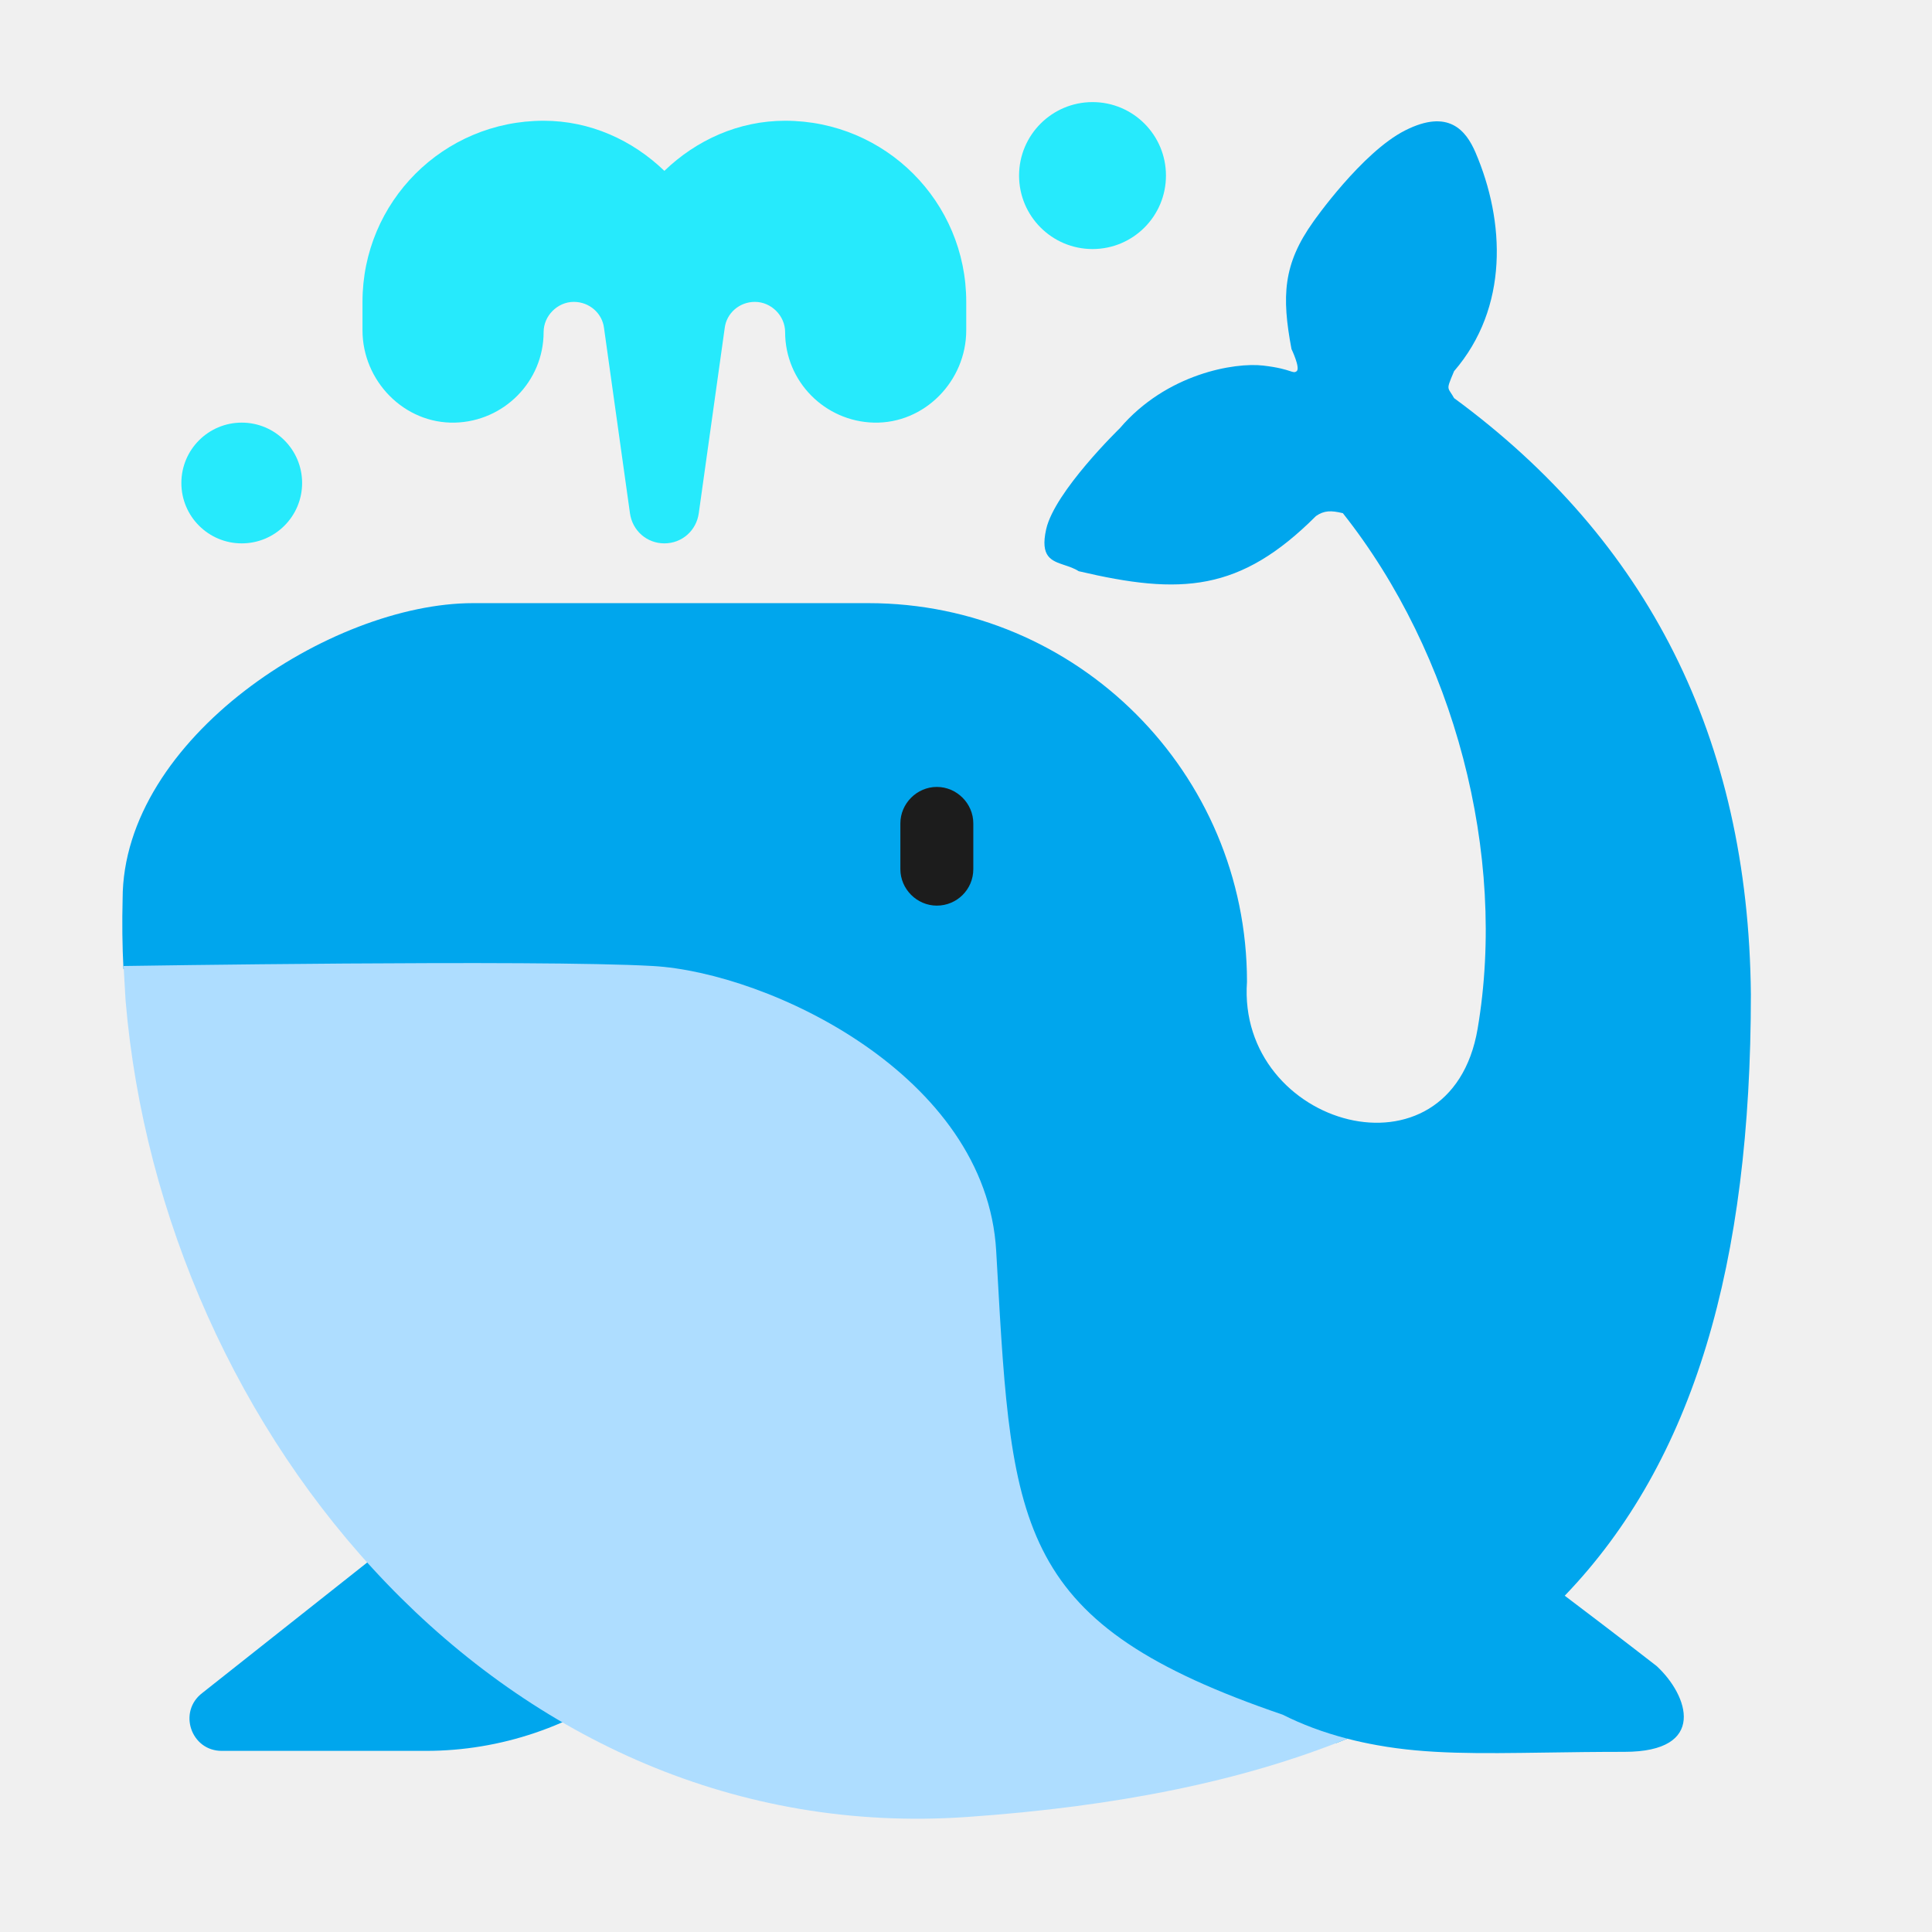
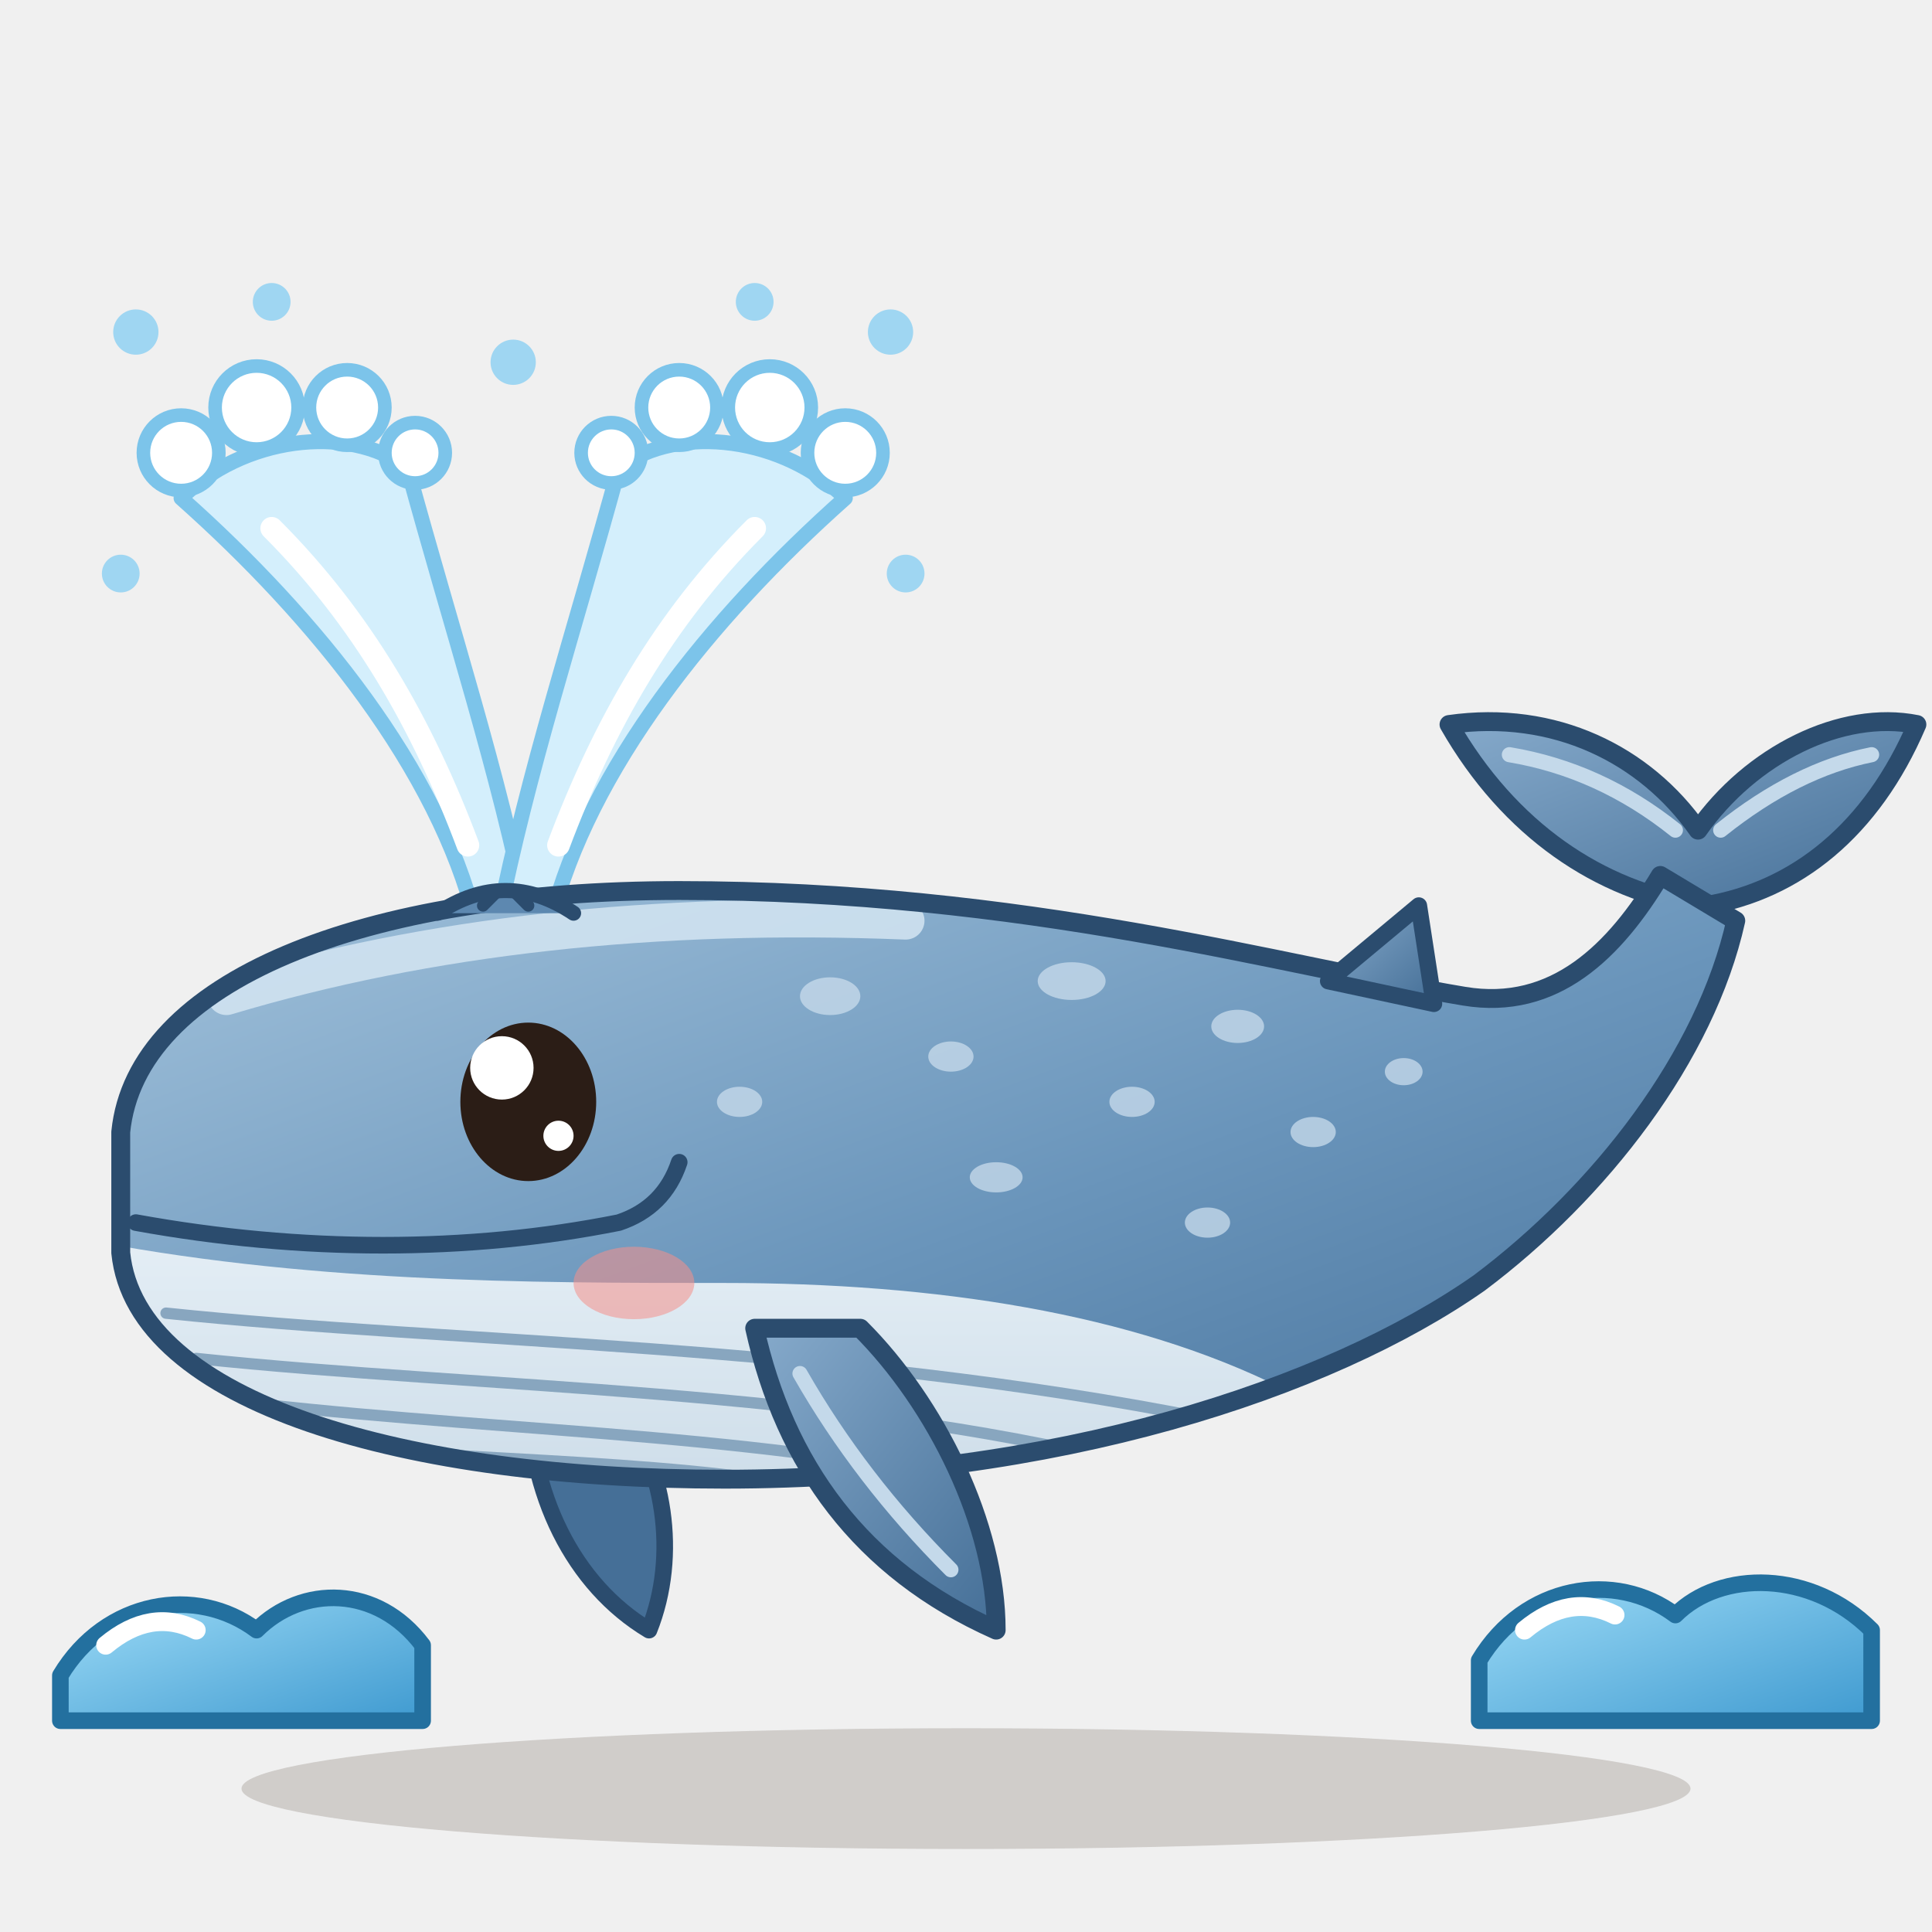
- <svg xmlns="http://www.w3.org/2000/svg" width="32" height="32" viewBox="0 0 32 32" fill="none">
-   <path d="M24.084 6.594C27.284 8.944 28.96 12.209 29 16.469C29 20.924 28.061 24.2 25.917 26.43C26.813 27.107 27.438 27.594 27.438 27.594C27.969 28.083 28.281 29.016 26.906 29.016C26.432 29.016 26.004 29.022 25.611 29.028C24.487 29.044 23.646 29.057 22.812 28.906C22.638 28.875 22.473 28.839 22.316 28.798C22.256 28.822 22.195 28.846 22.134 28.87C15.931 26.659 15.776 25.89 15.5 21C15.336 18.089 12.922 16.609 11 16.5C9.506 16.415 4.292 16.16 2.045 16.051C2.025 15.664 2.021 15.277 2.031 14.891C2.031 12.231 5.484 9.99 7.834 9.99H14.384C17.844 9.99 20.654 12.8 20.654 16.26C20.484 18.672 24.027 19.666 24.474 17.04C24.966 14.145 24.086 10.828 22.242 8.5C22.047 8.453 21.934 8.453 21.797 8.547C20.539 9.805 19.559 9.859 17.867 9.461C17.793 9.413 17.71 9.386 17.632 9.36C17.413 9.287 17.225 9.225 17.328 8.765C17.469 8.14 18.547 7.094 18.547 7.094C19.32 6.187 20.453 6 20.922 6.055C21.173 6.084 21.296 6.123 21.365 6.146C21.425 6.166 21.446 6.172 21.477 6.148C21.542 6.096 21.391 5.781 21.391 5.781C21.227 4.906 21.25 4.375 21.754 3.67C21.754 3.67 22.555 2.523 23.274 2.16C23.992 1.797 24.281 2.16 24.438 2.523C24.93 3.669 24.992 5.094 24.084 6.148L24.079 6.16C24.005 6.336 23.982 6.391 23.994 6.437C23.999 6.459 24.012 6.478 24.03 6.506C24.045 6.528 24.063 6.556 24.084 6.594Z" fill="#00A6ED" />
-   <path d="M7.194 25H14.214L10.484 27.84C9.494 28.59 8.294 29 7.054 29H3.672C3.162 29 2.942 28.35 3.352 28.04L7.194 25Z" fill="#00A6ED" />
-   <path d="M21.244 28.4C16.846 26.899 16.76 25.359 16.516 20.999L16.5 20.719C16.336 17.808 12.734 16.109 10.812 16C8.891 15.891 2.047 16 2.047 16L2.08 16.572C2.688 23.767 8.368 30.625 16.016 30.095C18.509 29.922 20.596 29.496 22.316 28.798C21.911 28.693 21.561 28.559 21.244 28.4Z" fill="#AEDDFF" />
-   <path d="M15.517 15C15.187 15 14.913 14.726 14.913 14.396V13.638C14.913 13.308 15.187 13.034 15.517 13.034C15.847 13.034 16.121 13.308 16.121 13.638V14.396C16.121 14.734 15.847 15 15.517 15Z" fill="#1C1C1C" />
-   <path d="M18.096 4.125C18.768 4.125 19.312 3.58 19.312 2.908C19.312 2.236 18.768 1.691 18.096 1.691C17.424 1.691 16.879 2.236 16.879 2.908C16.879 3.58 17.424 4.125 18.096 4.125Z" fill="#26EAFC" />
-   <path d="M4.004 9C4.556 9 5.004 8.552 5.004 8C5.004 7.448 4.556 7 4.004 7C3.451 7 3.004 7.448 3.004 8C3.004 8.552 3.451 9 4.004 9Z" fill="#26EAFC" />
-   <path d="M11.004 2.83C11.534 2.32 12.234 2 13.004 2C14.664 2 16.004 3.34 16.004 5V5.47C16.004 6.31 15.314 7.02 14.474 7C13.664 6.98 13.004 6.32 13.004 5.5C13.004 5.23 12.774 5 12.504 5C12.244 5 12.034 5.19 12.004 5.43L11.574 8.5C11.534 8.79 11.294 9 11.004 9C10.714 9 10.474 8.79 10.434 8.5L10.004 5.43C9.974 5.19 9.764 5 9.504 5C9.234 5 9.004 5.23 9.004 5.5C9.004 6.32 8.344 6.98 7.534 7C6.694 7.02 6.004 6.31 6.004 5.47V5C6.004 3.34 7.344 2 9.004 2C9.774 2 10.474 2.32 11.004 2.83Z" fill="#26EAFC" />
+ <svg xmlns="http://www.w3.org/2000/svg" viewBox="0 0 256 256">
+   <defs>
+     <linearGradient id="baleia-corpo" x1="0" y1="0" x2="1" y2="1">
+       <stop offset="0" stop-color="#a3c3dc" />
+       <stop offset="0.55" stop-color="#6a95bb" />
+       <stop offset="1" stop-color="#46719a" />
+     </linearGradient>
+     <linearGradient id="baleia-nadadeira" x1="0" y1="0" x2="1" y2="1">
+       <stop offset="0" stop-color="#86aacb" />
+       <stop offset="1" stop-color="#456f97" />
+     </linearGradient>
+     <linearGradient id="baleia-garganta" x1="0" y1="0" x2="0" y2="1">
+       <stop offset="0" stop-color="#e4eef5" />
+       <stop offset="1" stop-color="#bcd0e0" />
+     </linearGradient>
+     <linearGradient id="baleia-agua" x1="0" y1="0" x2="1" y2="1">
+       <stop offset="0" stop-color="#9edcf7" />
+       <stop offset="1" stop-color="#3f9ad0" />
+     </linearGradient>
+     <clipPath id="baleia-clip-corpo">
+       <path d="M16 126 C18 106 48 94 90 94 C136 94 170 104 194 108 C206 110 214 102 220 92 L230 98 C226 116 212 134 196 146 C176 160 140 172 96 172 C54 172 18 162 16 142 Z" />
+     </clipPath>
+   </defs>
+   <g id="sombra">
+     <ellipse cx="128" cy="237" rx="96" ry="8" fill="#3b2a1a" opacity="0.18" />
+   </g>
+   <g id="esguicho" stroke-linejoin="round" stroke-linecap="round">
+     <g fill="#d4effc" stroke="#7cc4ea" stroke-width="2">
+       <path d="M70 122 C66 102 60 84 54 62 C46 56 32 58 24 66 C42 82 58 102 63 122 Z" />
+       <path d="M66 122 C70 102 76 84 82 62 C90 56 104 58 112 66 C94 82 78 102 73 122 Z" />
+     </g>
+     <path d="M62 112 C56 96 48 82 36 70 M74 112 C80 96 88 82 100 70" fill="none" stroke="#ffffff" stroke-width="3" />
+     <g fill="#ffffff" stroke="#7cc4ea" stroke-width="1.8">
+       <circle cx="24" cy="60" r="5" />
+       <circle cx="34" cy="54" r="5.5" />
+       <circle cx="46" cy="54" r="5" />
+       <circle cx="55" cy="60" r="4" />
+       <circle cx="81" cy="60" r="4" />
+       <circle cx="90" cy="54" r="5" />
+       <circle cx="102" cy="54" r="5.5" />
+       <circle cx="112" cy="60" r="5" />
+     </g>
+     <g fill="#9fd6f2">
+       <circle cx="18" cy="44" r="3" />
+       <circle cx="36" cy="40" r="2.5" />
+       <circle cx="16" cy="76" r="2.5" />
+       <circle cx="100" cy="40" r="2.5" />
+       <circle cx="118" cy="44" r="3" />
+       <circle cx="120" cy="76" r="2.5" />
+       <circle cx="68" cy="48" r="3" />
+     </g>
+   </g>
+   <g id="baleia" transform="translate(0 24)" stroke-linejoin="round" stroke-linecap="round">
+     <path d="M70 160 C70 174 76 186 86 192 C90 182 88 170 82 162 Z" fill="#456f97" stroke="#2b4c6e" stroke-width="2.2" />
+     <path d="M225 96 C212 94 200 86 192 72 C206 70 218 76 225 86 C232 76 244 70 254 72 C248 86 238 94 226 96 Z" fill="url(#baleia-nadadeira)" stroke="#2b4c6e" stroke-width="2.5" />
+     <path d="M200 76 Q212 78 222 86 M228 86 Q238 78 248 76" fill="none" stroke="#c4d9ea" stroke-width="2" />
+     <path d="M16 126 C18 106 48 94 90 94 C136 94 170 104 194 108 C206 110 214 102 220 92 L230 98 C226 116 212 134 196 146 C176 160 140 172 96 172 C54 172 18 162 16 142 Z" fill="url(#baleia-corpo)" />
+     <g clip-path="url(#baleia-clip-corpo)">
+       <path d="M10 140 C40 146 70 146 96 146 C124 146 150 150 170 160 L170 200 L10 200 Z" fill="url(#baleia-garganta)" />
+       <g fill="none" stroke="#88a6bf" stroke-width="1.5">
+         <path d="M22 150 C60 154 110 154 160 164" />
+         <path d="M26 156 C64 160 110 160 150 170" />
+         <path d="M34 162 C70 166 104 166 136 174" />
+         <path d="M46 168 C76 170 100 170 120 176" />
+       </g>
+       <g fill="#c9dcec" opacity="0.75">
+         <ellipse cx="110" cy="108" rx="4" ry="2.5" />
+         <ellipse cx="126" cy="116" rx="3" ry="2" />
+         <ellipse cx="142" cy="106" rx="4.5" ry="2.5" />
+         <ellipse cx="150" cy="122" rx="3" ry="2" />
+         <ellipse cx="164" cy="112" rx="3.5" ry="2.2" />
+         <ellipse cx="174" cy="126" rx="3" ry="2" />
+         <ellipse cx="98" cy="122" rx="3" ry="2" />
+         <ellipse cx="186" cy="118" rx="2.5" ry="1.8" />
+         <ellipse cx="132" cy="132" rx="3.5" ry="2" />
+         <ellipse cx="160" cy="138" rx="3" ry="2" />
+       </g>
+       <path d="M30 108 Q70 96 120 98" fill="none" stroke="#d3e5f2" stroke-width="5" opacity="0.85" />
+     </g>
+     <path d="M16 126 C18 106 48 94 90 94 C136 94 170 104 194 108 C206 110 214 102 220 92 L230 98 C226 116 212 134 196 146 C176 160 140 172 96 172 C54 172 18 162 16 142 Z" fill="none" stroke="#2b4c6e" stroke-width="2.5" />
+     <path d="M176 106 L188 96 L190 109 Z" fill="url(#baleia-nadadeira)" stroke="#2b4c6e" stroke-width="2.2" />
+     <path d="M58 97 q9 -6 18 0" fill="#5d88b0" stroke="#2b4c6e" stroke-width="2" />
+     <path d="M64 96 l2 -2 M70 96 l-2 -2" stroke="#2b4c6e" stroke-width="1.6" />
+     <path d="M18 138 C40 142 62 142 82 138 Q88 136 90 130" fill="none" stroke="#2b4c6e" stroke-width="2.2" />
+     <ellipse cx="84" cy="146" rx="8" ry="4.8" fill="#f4908a" opacity="0.55" />
+     <path d="M100 152 C104 170 114 184 132 192 C132 178 124 162 114 152 Z" fill="url(#baleia-nadadeira)" stroke="#2b4c6e" stroke-width="2.5" />
+     <path d="M106 158 Q114 172 126 184" fill="none" stroke="#c4d9ea" stroke-width="2" />
+   </g>
+   <g id="olhos" transform="translate(0 24)">
+     <ellipse cx="70" cy="122" rx="9" ry="10.5" fill="#2b1d16" />
+     <circle cx="66.5" cy="117.5" r="4.2" fill="#fff" />
+     <circle cx="74" cy="126.5" r="2" fill="#fff" />
+   </g>
+   <g id="ondinhas" stroke-linejoin="round" stroke-linecap="round">
+     <path d="M8 222 C14 212 26 210 34 216 C40 210 50 210 56 218 L56 228 L8 228 Z" fill="url(#baleia-agua)" stroke="#23709f" stroke-width="2.2" />
+     <path d="M196 220 C202 210 214 208 222 214 C228 208 240 208 248 216 L248 228 L196 228 Z" fill="url(#baleia-agua)" stroke="#23709f" stroke-width="2.2" />
+     <path d="M14 218 q6 -5 12 -2 M202 216 q6 -5 12 -2" fill="none" stroke="#ffffff" stroke-width="2.5" />
+   </g>
</svg>
